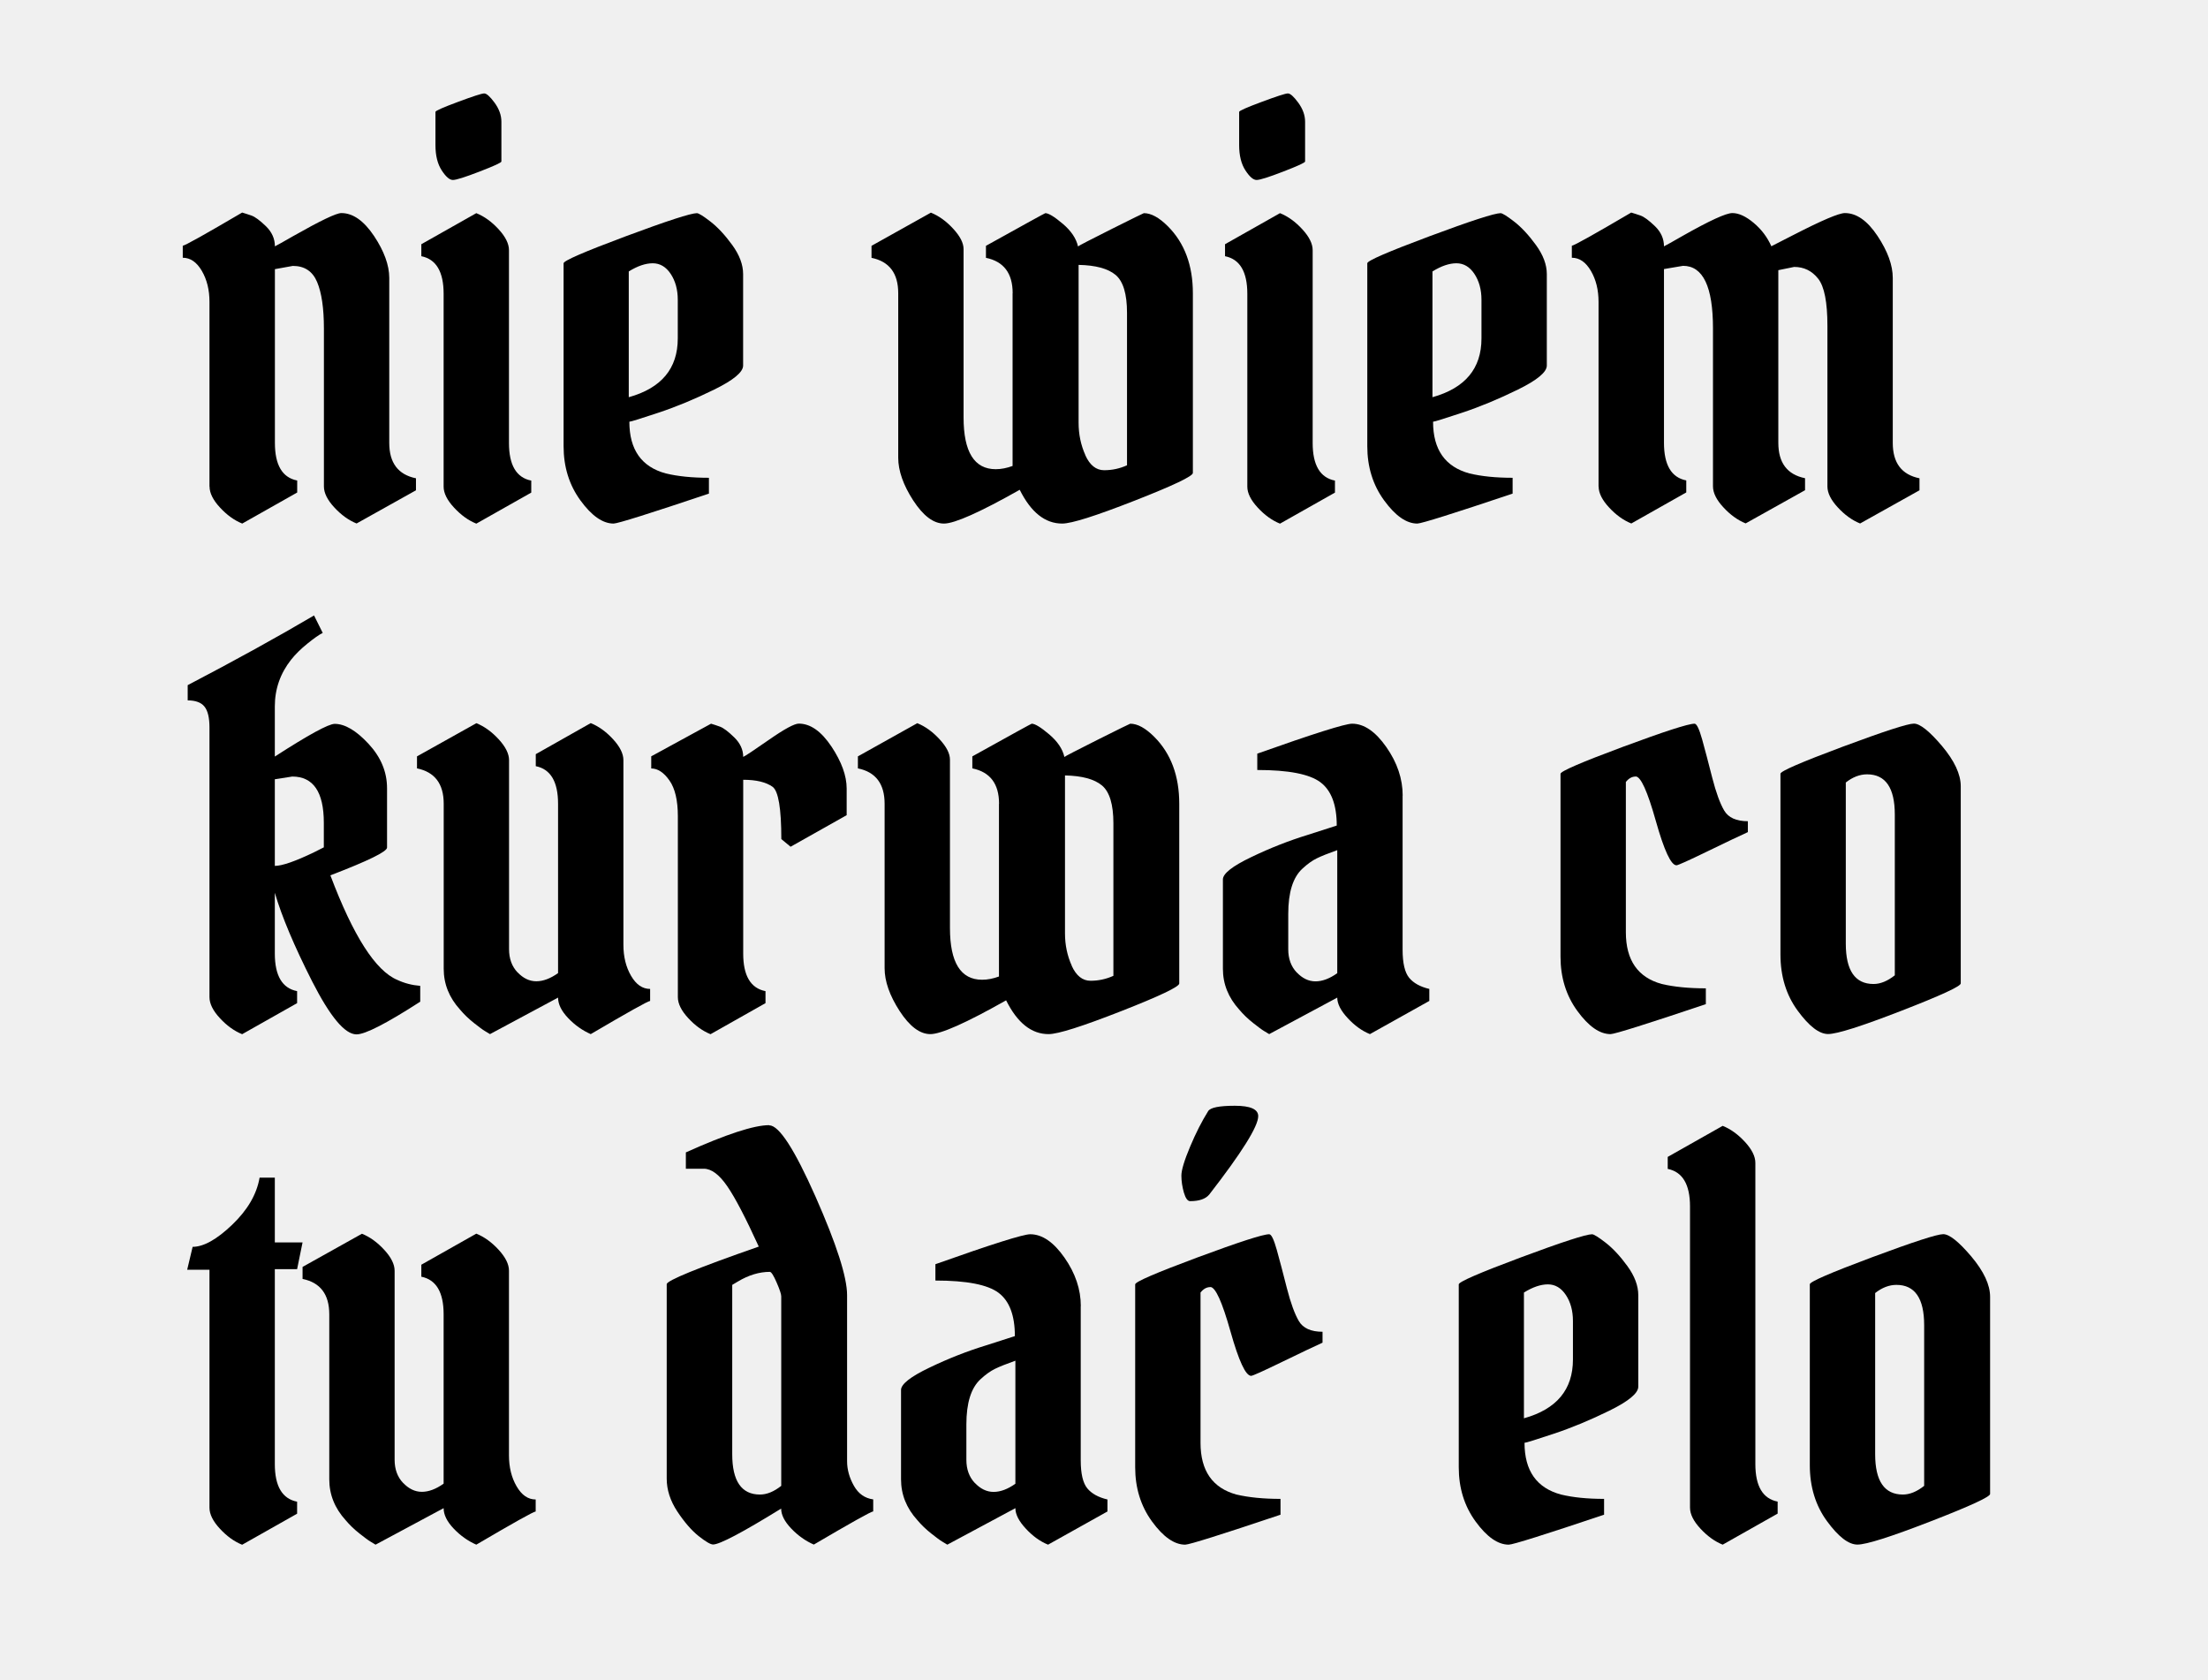
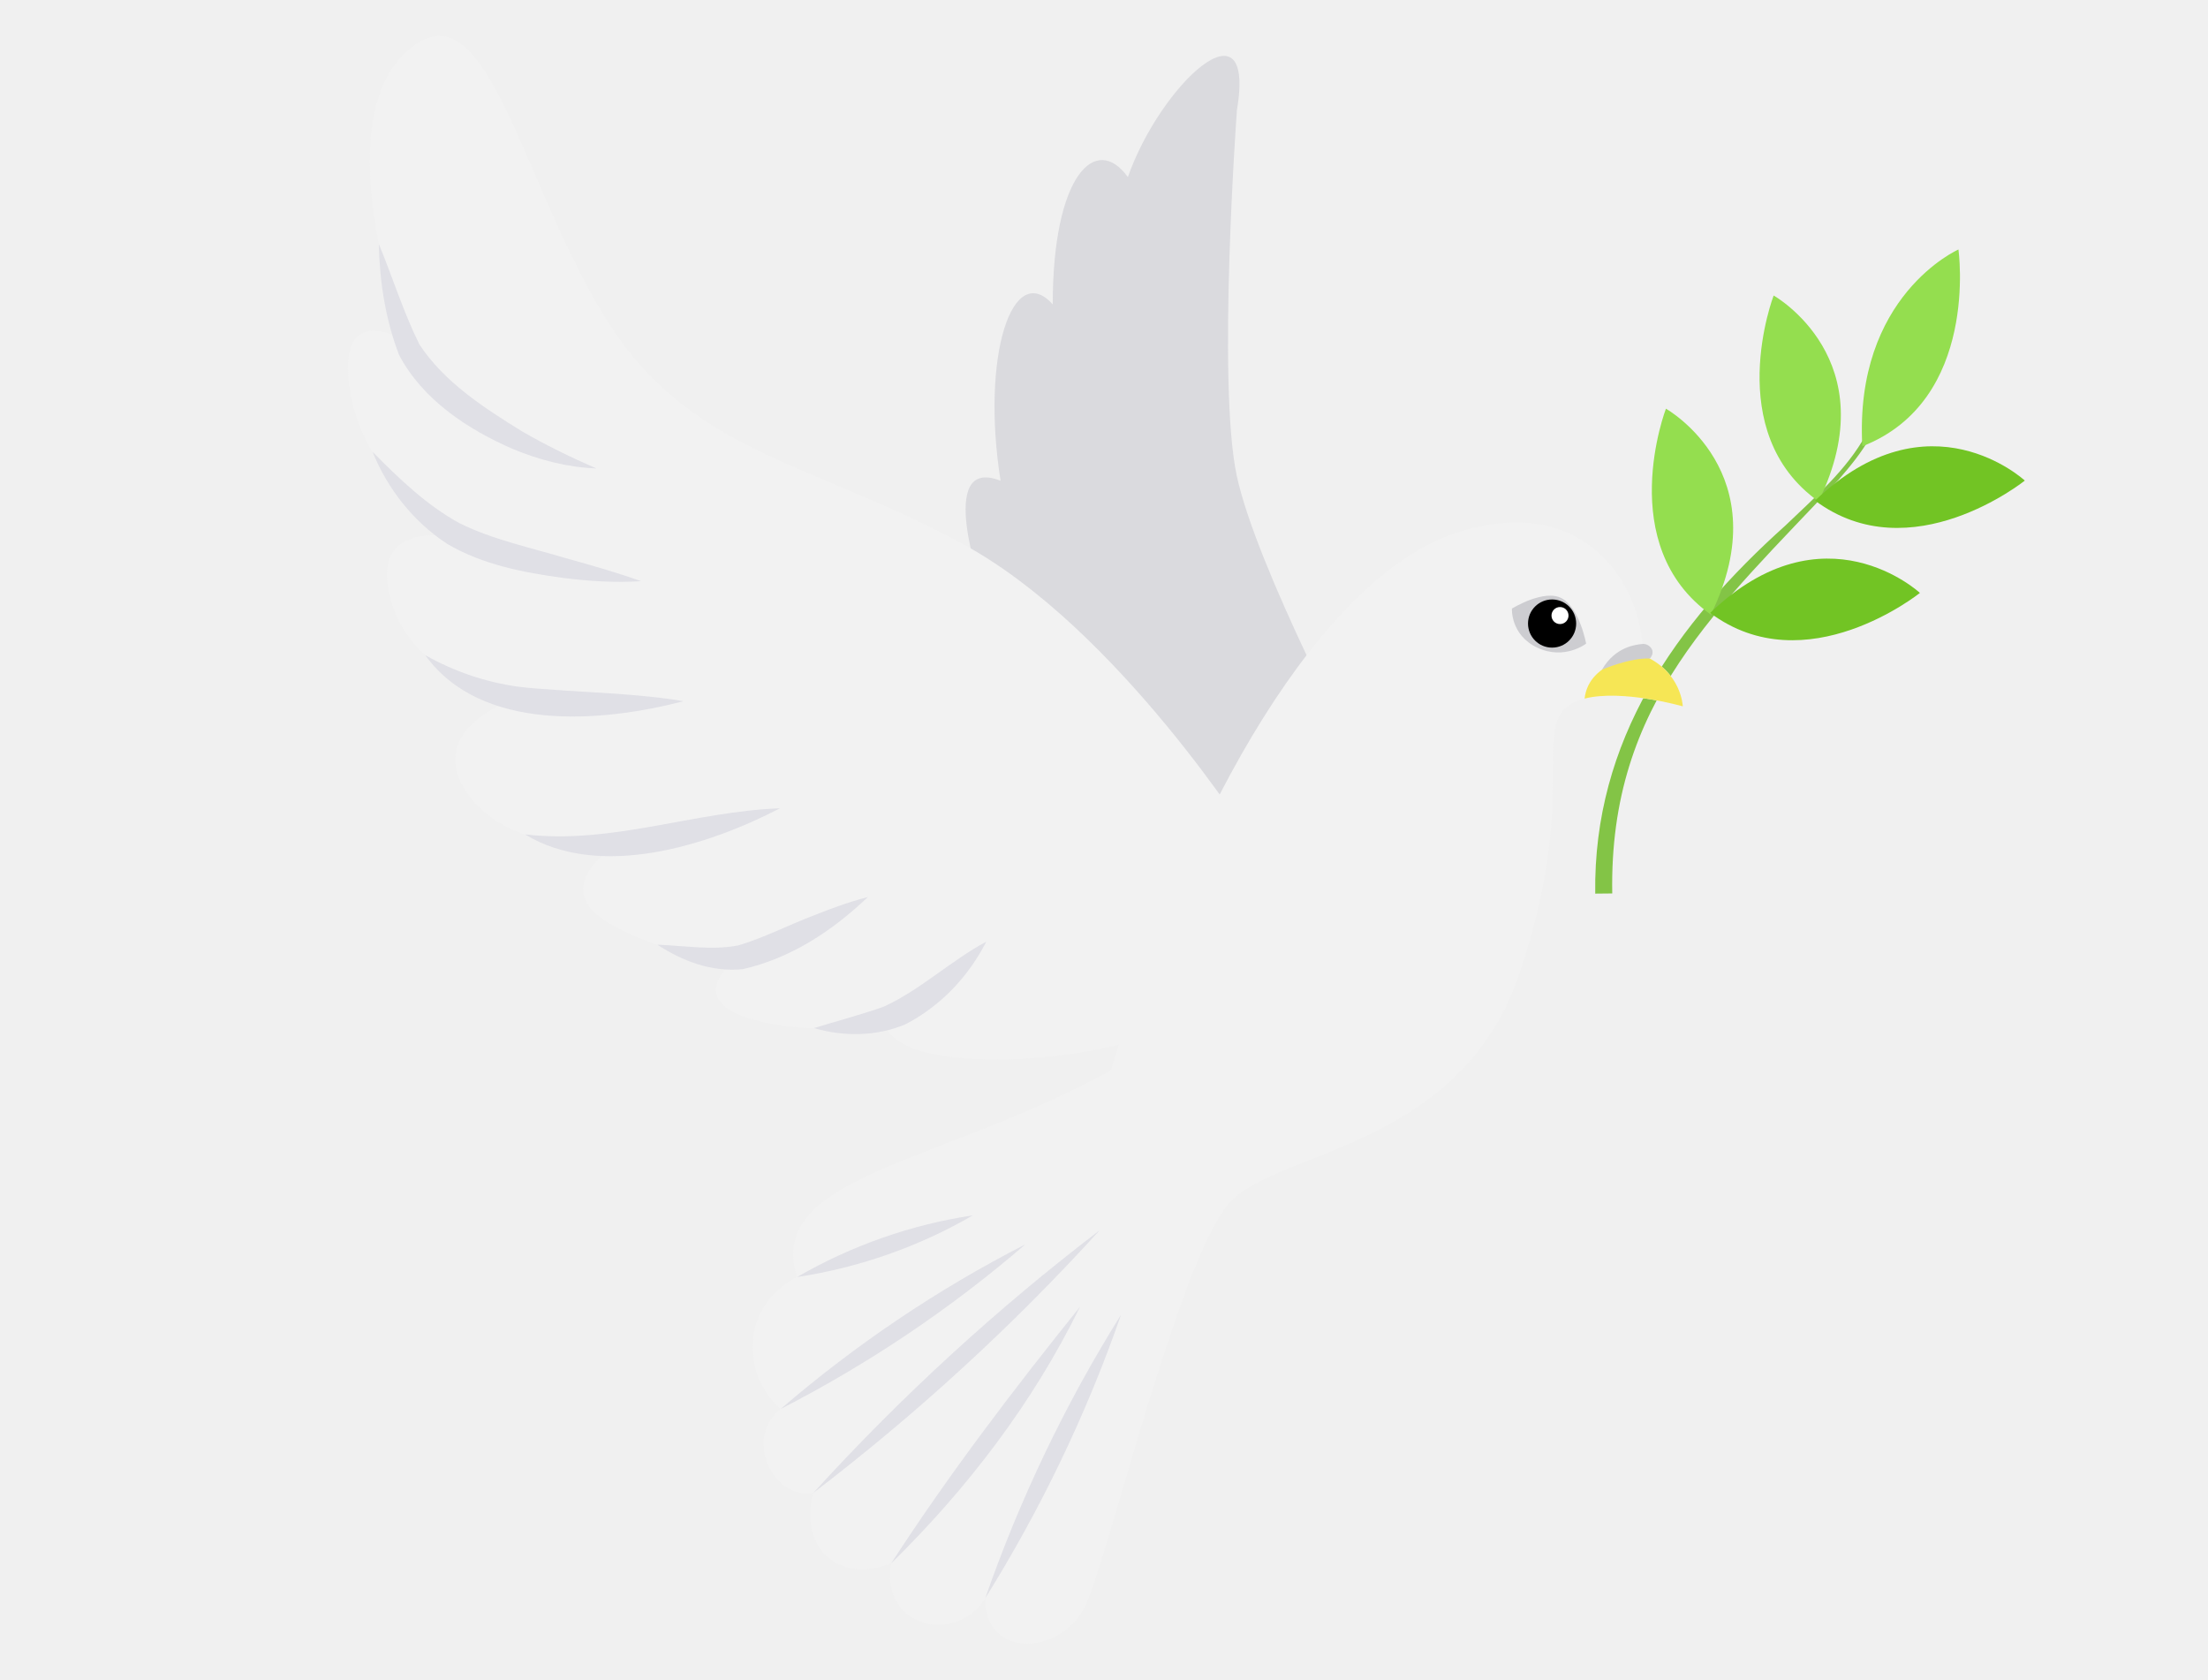
<svg xmlns="http://www.w3.org/2000/svg" id="b" data-name="Warstwa 1" viewBox="0 0 259.51 197.39">
-   <path d="m24.62,57.18v-21.7c0-1.41-.3-2.62-.9-3.65-.6-1.02-1.34-1.54-2.24-1.54v-1.41c.3-.04,2.62-1.34,6.98-3.9.3.09.66.2,1.09.35.43.15.99.57,1.7,1.25.7.68,1.06,1.47,1.06,2.37.26-.13.98-.53,2.18-1.22,3.16-1.79,5.03-2.69,5.63-2.69,1.36,0,2.64.9,3.84,2.69,1.19,1.79,1.79,3.44,1.79,4.93v19.39c0,2.35,1.04,3.73,3.14,4.16v1.41l-6.98,3.9c-.94-.38-1.81-1.01-2.62-1.89-.81-.87-1.22-1.7-1.22-2.46v-18.56c0-2.39-.27-4.21-.8-5.47-.53-1.26-1.48-1.89-2.85-1.89l-2.11.38v20.42c0,2.6.87,4.08,2.62,4.42v1.41l-6.46,3.65c-.94-.38-1.81-1.01-2.62-1.89-.81-.87-1.22-1.7-1.22-2.46Z" />
-   <path d="m59.82,29.4v22.66c0,2.6.87,4.08,2.62,4.42v1.41l-6.46,3.65c-.94-.38-1.81-1.01-2.62-1.89-.81-.87-1.22-1.7-1.22-2.46v-22.66c0-2.6-.88-4.07-2.62-4.42v-1.41l6.46-3.65c.94.38,1.81,1.01,2.62,1.89.81.88,1.22,1.7,1.22,2.46Zm-8.64-12.35v-3.9c0-.13.88-.52,2.66-1.18,1.77-.66,2.79-.99,3.07-.99s.68.36,1.22,1.09c.53.73.8,1.47.8,2.24v4.67c0,.13-.85.52-2.56,1.18-1.71.66-2.75.99-3.14.99s-.82-.37-1.31-1.12c-.49-.75-.74-1.74-.74-2.98Z" />
-   <path d="m81.9,25.05c.21,0,.75.33,1.6.99.85.66,1.71,1.58,2.56,2.75.85,1.17,1.28,2.31,1.28,3.42v10.75c0,.77-1.13,1.71-3.39,2.82-2.26,1.11-4.45,2.02-6.56,2.72s-3.25,1.06-3.42,1.06c0,3.29,1.43,5.31,4.29,6.08,1.41.34,3.09.51,5.06.51v1.86c-7,2.35-10.73,3.52-11.2,3.52-1.28,0-2.58-.91-3.9-2.72-1.32-1.81-1.98-3.94-1.98-6.37v-21.5c0-.3,2.43-1.35,7.3-3.17,4.86-1.81,7.66-2.72,8.38-2.72Zm-3.07,7.14c-.55-.83-1.26-1.25-2.11-1.25s-1.79.32-2.82.96v14.78c3.84-1.07,5.76-3.37,5.76-6.91v-4.54c0-1.19-.28-2.21-.83-3.04Z" />
-   <path d="m119.02,34.46c0-2.35-1.05-3.73-3.14-4.16v-1.41c4.61-2.56,6.93-3.84,6.98-3.84.38,0,1.07.42,2.05,1.25.98.83,1.58,1.72,1.79,2.66.08-.08,1.39-.76,3.9-2.02,2.52-1.26,3.8-1.89,3.84-1.89.85,0,1.79.51,2.82,1.54,1.96,1.96,2.94,4.59,2.94,7.87v21.12c0,.38-2.28,1.47-6.85,3.26s-7.4,2.69-8.51,2.69c-2.01,0-3.67-1.32-4.99-3.97-4.69,2.65-7.66,3.97-8.9,3.97s-2.44-.91-3.62-2.72c-1.17-1.81-1.76-3.49-1.76-5.02v-19.33c0-2.35-1.05-3.73-3.14-4.16v-1.41l6.98-3.9c.94.38,1.81,1.01,2.62,1.89.81.88,1.22,1.67,1.22,2.4v19.78c0,4.05,1.26,6.08,3.78,6.08.64,0,1.3-.13,1.98-.38v-20.29Zm8.54,19.04c.53,1.17,1.27,1.76,2.21,1.76s1.83-.19,2.69-.58v-17.92c0-2.22-.45-3.7-1.34-4.45-.9-.75-2.35-1.14-4.35-1.18v18.56c0,1.37.27,2.63.8,3.81Z" />
-   <path d="m154.28,29.4v22.66c0,2.6.87,4.08,2.62,4.42v1.41l-6.46,3.65c-.94-.38-1.81-1.01-2.62-1.89-.81-.87-1.22-1.7-1.22-2.46v-22.66c0-2.6-.88-4.07-2.62-4.42v-1.41l6.46-3.65c.94.38,1.81,1.01,2.62,1.89.81.88,1.22,1.7,1.22,2.46Zm-8.64-12.35v-3.9c0-.13.88-.52,2.66-1.18,1.77-.66,2.79-.99,3.07-.99s.68.36,1.22,1.09c.53.73.8,1.47.8,2.24v4.67c0,.13-.85.52-2.56,1.18-1.71.66-2.75.99-3.14.99s-.82-.37-1.31-1.12c-.49-.75-.74-1.74-.74-2.98Z" />
-   <path d="m176.36,25.05c.21,0,.75.33,1.6.99.85.66,1.71,1.58,2.56,2.75.85,1.17,1.28,2.31,1.28,3.42v10.75c0,.77-1.13,1.71-3.39,2.82-2.26,1.11-4.45,2.02-6.56,2.72s-3.25,1.06-3.42,1.06c0,3.29,1.43,5.31,4.29,6.08,1.41.34,3.09.51,5.06.51v1.86c-7,2.35-10.73,3.52-11.2,3.52-1.28,0-2.58-.91-3.9-2.72-1.32-1.81-1.98-3.94-1.98-6.37v-21.5c0-.3,2.43-1.35,7.3-3.17,4.86-1.81,7.66-2.72,8.38-2.72Zm-3.07,7.14c-.55-.83-1.26-1.25-2.11-1.25s-1.79.32-2.82.96v14.78c3.84-1.07,5.76-3.37,5.76-6.91v-4.54c0-1.19-.28-2.21-.83-3.04Z" />
-   <path d="m187.88,57.18v-21.7c0-1.41-.3-2.62-.9-3.65-.6-1.02-1.34-1.54-2.24-1.54v-1.41c.3-.04,2.62-1.34,6.98-3.9.3.09.66.2,1.09.35.43.15.99.57,1.7,1.25.7.68,1.06,1.47,1.06,2.37.26-.13.98-.53,2.18-1.22,3.16-1.79,5.11-2.69,5.86-2.69s1.58.38,2.5,1.15c.92.77,1.61,1.69,2.08,2.75.08-.04.96-.49,2.62-1.34,3.33-1.71,5.33-2.56,6.02-2.56,1.37,0,2.65.9,3.84,2.69s1.79,3.44,1.79,4.93v19.39c0,2.35,1.04,3.73,3.14,4.16v1.41l-6.98,3.9c-.94-.38-1.81-1.01-2.62-1.89-.81-.87-1.22-1.7-1.22-2.46v-18.88c0-2.77-.36-4.62-1.09-5.54-.73-.92-1.66-1.38-2.82-1.38l-1.86.38v20.29c0,2.35,1.04,3.73,3.14,4.16v1.41l-6.98,3.9c-.94-.38-1.81-1.01-2.62-1.89-.81-.87-1.22-1.7-1.22-2.46v-18.56c0-4.91-1.17-7.36-3.52-7.36l-2.24.38v20.42c0,2.6.87,4.08,2.62,4.42v1.41l-6.46,3.65c-.94-.38-1.81-1.01-2.62-1.89-.81-.87-1.22-1.7-1.22-2.46Z" />
-   <path d="m32.3,112.06c0,2.6.87,4.08,2.62,4.42v1.41l-6.46,3.65c-.94-.38-1.81-1.01-2.62-1.89-.81-.87-1.22-1.7-1.22-2.46v-31.68c0-1.15-.19-1.97-.58-2.46-.38-.49-1.05-.74-1.98-.74v-1.79c5.55-2.9,10.5-5.63,14.85-8.19l1.02,2.05c-.43.21-1.02.63-1.79,1.25-.77.62-1.41,1.25-1.92,1.89-1.28,1.62-1.92,3.46-1.92,5.5v5.89c3.97-2.56,6.31-3.84,7.04-3.84,1.19,0,2.52.78,3.97,2.34,1.45,1.56,2.18,3.3,2.18,5.22v6.98c0,.47-2.22,1.56-6.66,3.26,2.69,7.13,5.31,11.22,7.87,12.29.81.38,1.71.62,2.69.7v1.86c-3.97,2.56-6.46,3.84-7.49,3.84-1.37,0-3.1-2.08-5.22-6.24-2.11-4.16-3.57-7.63-4.38-10.4v7.17Zm0-10.3c.85,0,2.39-.53,4.61-1.6l1.15-.58v-2.88c0-3.63-1.24-5.44-3.71-5.44l-2.05.32v10.18Z" />
-   <path d="m60.82,114.26c.66.7,1.4,1.06,2.21,1.06s1.66-.32,2.56-.96v-19.9c0-2.6-.88-4.07-2.62-4.42v-1.41l6.46-3.65c.94.38,1.81,1.01,2.62,1.89.81.88,1.22,1.7,1.22,2.46v21.7c0,1.41.3,2.62.9,3.65s1.34,1.54,2.24,1.54v1.41c-.3.04-2.62,1.34-6.98,3.9-.98-.43-1.87-1.06-2.66-1.89-.79-.83-1.18-1.63-1.18-2.4l-8,4.29c-.13-.08-.32-.2-.58-.35-.26-.15-.69-.47-1.31-.96-.62-.49-1.16-1.01-1.63-1.57-1.28-1.41-1.92-3.01-1.92-4.8v-19.39c0-2.35-1.05-3.73-3.14-4.16v-1.41l6.98-3.9c.94.38,1.81,1.01,2.62,1.89.81.88,1.22,1.7,1.22,2.46v22.21c0,1.11.33,2.02.99,2.72Z" />
-   <path d="m76.53,88.89l7.04-3.84c.3.09.65.2,1.06.35.41.15.96.57,1.66,1.25.7.68,1.06,1.45,1.06,2.3.21-.08,1.23-.76,3.04-2.02,1.81-1.26,2.98-1.89,3.49-1.89,1.37,0,2.64.9,3.84,2.69,1.19,1.79,1.79,3.44,1.79,4.93v3.14l-6.59,3.71-1.09-.9c0-3.58-.34-5.63-1.02-6.14-.77-.55-1.92-.83-3.46-.83v20.42c0,2.6.87,4.08,2.62,4.42v1.41l-6.46,3.65c-.94-.38-1.81-1.01-2.62-1.89-.81-.87-1.22-1.7-1.22-2.46v-21.25c0-1.88-.33-3.28-.99-4.22-.66-.94-1.38-1.41-2.14-1.41v-1.41Z" />
-   <path d="m117.42,94.46c0-2.35-1.05-3.73-3.14-4.16v-1.41c4.61-2.56,6.93-3.84,6.98-3.84.38,0,1.07.42,2.05,1.25.98.83,1.58,1.72,1.79,2.66.08-.08,1.39-.76,3.9-2.02,2.52-1.26,3.8-1.89,3.84-1.89.85,0,1.79.51,2.82,1.54,1.96,1.96,2.94,4.59,2.94,7.87v21.12c0,.38-2.28,1.47-6.85,3.26s-7.4,2.69-8.51,2.69c-2.01,0-3.67-1.32-4.99-3.97-4.69,2.65-7.66,3.97-8.9,3.97s-2.44-.91-3.62-2.72c-1.17-1.81-1.76-3.49-1.76-5.02v-19.33c0-2.35-1.05-3.73-3.14-4.16v-1.41l6.98-3.9c.94.38,1.81,1.01,2.62,1.89.81.88,1.22,1.67,1.22,2.4v19.78c0,4.05,1.26,6.08,3.78,6.08.64,0,1.3-.13,1.98-.38v-20.29Zm8.54,19.04c.53,1.17,1.27,1.76,2.21,1.76s1.83-.19,2.69-.58v-17.92c0-2.22-.45-3.7-1.34-4.45-.9-.75-2.35-1.14-4.35-1.18v18.56c0,1.37.27,2.63.8,3.81Z" />
-   <path d="m164.85,93.5v18.11c0,1.58.26,2.68.77,3.3.51.62,1.3,1.06,2.37,1.31v1.41l-6.98,3.9c-.94-.38-1.81-1.01-2.62-1.89-.81-.87-1.22-1.67-1.22-2.4l-8,4.29c-.13-.08-.32-.2-.58-.35-.26-.15-.69-.47-1.31-.96-.62-.49-1.16-1.01-1.63-1.57-1.28-1.41-1.92-3.01-1.92-4.8v-10.5c0-.68,1.11-1.56,3.33-2.62,2.22-1.07,4.44-1.94,6.66-2.62l3.39-1.09c0-2.43-.64-4.13-1.92-5.09s-3.75-1.44-7.42-1.44v-1.92c6.61-2.35,10.33-3.52,11.14-3.52,1.41,0,2.75.92,4.03,2.75,1.28,1.83,1.92,3.73,1.92,5.7Zm-12.45,20.77c.66.7,1.4,1.06,2.21,1.06s1.66-.32,2.56-.96v-14.46c-1.07.38-1.87.7-2.4.96-.53.26-1.1.66-1.7,1.22-1.11,1.02-1.66,2.79-1.66,5.31v4.16c0,1.11.33,2.02.99,2.72Z" />
-   <path d="m192.24,91.26c-.43,0-.81.21-1.15.64v17.66c0,3.29,1.41,5.31,4.22,6.08,1.45.34,3.18.51,5.18.51v1.86c-7,2.35-10.73,3.52-11.2,3.52-1.28,0-2.58-.91-3.9-2.72-1.32-1.81-1.98-3.94-1.98-6.37v-21.5c0-.3,2.44-1.35,7.33-3.17,4.88-1.81,7.69-2.72,8.42-2.72.26,0,.55.62.9,1.86.34,1.24.74,2.73,1.18,4.48.45,1.75.92,3.04,1.41,3.87s1.42,1.25,2.78,1.25v1.28c-.94.43-2.53,1.18-4.77,2.27-2.24,1.09-3.45,1.63-3.62,1.63-.64,0-1.45-1.74-2.43-5.22-.98-3.48-1.77-5.22-2.37-5.22Z" />
-   <path d="m209.26,112.18v-21.25c0-.3,2.43-1.35,7.3-3.17,4.86-1.81,7.66-2.72,8.38-2.72s1.82.88,3.3,2.62c1.47,1.75,2.21,3.33,2.21,4.74v23.17c0,.34-2.34,1.42-7.01,3.23-4.67,1.81-7.53,2.72-8.58,2.72s-2.24-.92-3.58-2.75c-1.34-1.83-2.02-4.03-2.02-6.59Zm10.94,3.46c.81,0,1.64-.34,2.5-1.02v-18.88c0-3.16-1.09-4.74-3.26-4.74-.85,0-1.69.32-2.5.96v18.94c0,3.16,1.09,4.74,3.26,4.74Z" />
-   <path d="m32.3,138.39v7.62h3.26l-.64,3.14h-2.62v22.91c0,2.6.87,4.08,2.62,4.42v1.41l-6.46,3.65c-.94-.38-1.81-1.01-2.62-1.89-.81-.87-1.22-1.7-1.22-2.46v-27.97h-2.62l.64-2.69c1.28,0,2.83-.86,4.64-2.59,1.81-1.73,2.89-3.57,3.23-5.54h1.79Z" />
-   <path d="m47.37,174.26c.66.7,1.4,1.06,2.21,1.06s1.66-.32,2.56-.96v-19.9c0-2.6-.88-4.07-2.62-4.42v-1.41l6.46-3.65c.94.38,1.81,1.01,2.62,1.89.81.88,1.22,1.7,1.22,2.46v21.7c0,1.41.3,2.62.9,3.65s1.34,1.54,2.24,1.54v1.41c-.3.04-2.62,1.34-6.98,3.9-.98-.43-1.87-1.06-2.66-1.89-.79-.83-1.18-1.63-1.18-2.4l-8,4.29c-.13-.08-.32-.2-.58-.35-.26-.15-.69-.47-1.31-.96-.62-.49-1.16-1.01-1.63-1.57-1.28-1.41-1.92-3.01-1.92-4.8v-19.39c0-2.35-1.05-3.73-3.14-4.16v-1.41l6.98-3.9c.94.38,1.81,1.01,2.62,1.89.81.88,1.22,1.7,1.22,2.46v22.21c0,1.11.33,2.02.99,2.72Z" />
-   <path d="m90.41,132.25c1.15,0,2.96,2.79,5.44,8.38,2.47,5.59,3.71,9.45,3.71,11.58v19.52c0,.98.27,1.94.8,2.88.53.94,1.29,1.47,2.27,1.6v1.41c-.3.04-2.62,1.34-6.98,3.9-.98-.43-1.87-1.06-2.66-1.89-.79-.83-1.18-1.61-1.18-2.34-4.57,2.82-7.23,4.22-8,4.22-.3,0-.86-.33-1.7-.99-.83-.66-1.66-1.62-2.5-2.88-.83-1.26-1.25-2.55-1.25-3.87v-22.85c0-.43,3.6-1.9,10.82-4.42-1.54-3.37-2.77-5.74-3.71-7.1-.94-1.37-1.86-2.05-2.75-2.05h-2.11v-1.92c4.74-2.13,8-3.2,9.79-3.2Zm-1.09,43.39c.81,0,1.64-.34,2.5-1.02v-22.27c0-.26-.18-.8-.54-1.63s-.63-1.25-.8-1.25c-1.24,0-2.5.38-3.78,1.15l-.64.38v19.9c0,3.16,1.09,4.74,3.26,4.74Z" />
-   <path d="m127.02,153.5v18.11c0,1.58.26,2.68.77,3.3.51.62,1.3,1.06,2.37,1.31v1.41l-6.98,3.9c-.94-.38-1.81-1.01-2.62-1.89-.81-.87-1.22-1.67-1.22-2.4l-8,4.29c-.13-.08-.32-.2-.58-.35-.26-.15-.69-.47-1.31-.96-.62-.49-1.16-1.01-1.63-1.57-1.28-1.41-1.92-3.01-1.92-4.8v-10.5c0-.68,1.11-1.56,3.33-2.62,2.22-1.07,4.44-1.94,6.66-2.62l3.39-1.09c0-2.43-.64-4.13-1.92-5.09s-3.75-1.44-7.42-1.44v-1.92c6.61-2.35,10.33-3.52,11.14-3.52,1.41,0,2.75.92,4.03,2.75,1.28,1.83,1.92,3.73,1.92,5.7Zm-12.45,20.77c.66.7,1.4,1.06,2.21,1.06s1.66-.32,2.56-.96v-14.46c-1.07.38-1.87.7-2.4.96-.53.26-1.1.66-1.7,1.22-1.11,1.02-1.66,2.79-1.66,5.31v4.16c0,1.11.33,2.02.99,2.72Z" />
-   <path d="m142.25,151.26c-.43,0-.81.21-1.15.64v17.66c0,3.29,1.41,5.31,4.22,6.08,1.45.34,3.18.51,5.18.51v1.86c-7,2.35-10.73,3.52-11.2,3.52-1.28,0-2.58-.91-3.9-2.72-1.32-1.81-1.98-3.94-1.98-6.37v-21.5c0-.3,2.44-1.35,7.33-3.17,4.88-1.81,7.69-2.72,8.42-2.72.26,0,.55.62.9,1.86.34,1.24.74,2.73,1.18,4.48.45,1.75.92,3.04,1.41,3.87s1.42,1.25,2.78,1.25v1.28c-.94.43-2.53,1.18-4.77,2.27-2.24,1.09-3.45,1.63-3.62,1.63-.64,0-1.45-1.74-2.43-5.22-.98-3.48-1.77-5.22-2.37-5.22Zm-.26-20.67c.26-.43,1.3-.64,3.14-.64s2.75.41,2.75,1.22c0,1.2-1.92,4.27-5.76,9.22-.43.51-1.17.77-2.24.77-.3,0-.54-.34-.74-1.02-.19-.68-.29-1.34-.29-1.98s.34-1.77,1.02-3.39c.68-1.62,1.39-3.01,2.11-4.16Z" />
-   <path d="m187.11,145.05c.21,0,.75.33,1.6.99.85.66,1.71,1.58,2.56,2.75.85,1.17,1.28,2.31,1.28,3.42v10.75c0,.77-1.13,1.71-3.39,2.82-2.26,1.11-4.45,2.02-6.56,2.72s-3.25,1.06-3.42,1.06c0,3.29,1.43,5.31,4.29,6.08,1.41.34,3.09.51,5.06.51v1.86c-7,2.35-10.73,3.52-11.2,3.52-1.28,0-2.58-.91-3.9-2.72-1.32-1.81-1.98-3.94-1.98-6.37v-21.5c0-.3,2.43-1.35,7.3-3.17,4.86-1.81,7.66-2.72,8.38-2.72Zm-3.07,7.14c-.55-.83-1.26-1.25-2.11-1.25s-1.79.32-2.82.96v14.78c3.84-1.07,5.76-3.37,5.76-6.91v-4.54c0-1.19-.28-2.21-.83-3.04Z" />
-   <path d="m206.31,136.66v35.39c0,2.6.87,4.08,2.62,4.42v1.41l-6.46,3.65c-.94-.38-1.81-1.01-2.62-1.89-.81-.87-1.22-1.7-1.22-2.46v-35.39c0-2.6-.88-4.07-2.62-4.42v-1.41l6.46-3.65c.94.38,1.81,1.01,2.62,1.89.81.88,1.22,1.7,1.22,2.46Z" />
-   <path d="m212.71,172.18v-21.25c0-.3,2.43-1.35,7.3-3.17,4.86-1.81,7.66-2.72,8.38-2.72s1.82.88,3.3,2.62c1.47,1.75,2.21,3.33,2.21,4.74v23.17c0,.34-2.34,1.42-7.01,3.23-4.67,1.81-7.53,2.72-8.58,2.72s-2.24-.92-3.58-2.75c-1.34-1.83-2.02-4.03-2.02-6.59Zm10.94,3.46c.81,0,1.64-.34,2.5-1.02v-18.88c0-3.16-1.09-4.74-3.26-4.74-.85,0-1.69.32-2.5.96v18.94c0,3.16,1.09,4.74,3.26,4.74Z" />
+   <g>
+     <path d="m221.39,49.66c-1.16.35-1.16,1.07-1.56,1.67-1.01,1.83-2.36,3.45-3.72,5.03-14.11,15.09-27.02,26.07-26.62,48.64,0,0-2,.02-2,.02-.25-18.03,9.45-31.68,22.33-43.24,3.44-3.31,7.19-6.5,9.51-10.73.37-.69.76-1.26.17-2.08,0,0,1.88.68,1.88.68h0Z" fill="#83c446" />
+     <path d="m230.18,29.32s-12.27,5.41-11.3,23.13c13.81-5.37,11.3-23.13,11.3-23.13Z" fill="#94de4f" />
+     <path d="m208.46,34.73s13.42,7.54,5.28,24.2c-11.44-8.15-5.28-24.2-5.28-24.2Z" fill="#94de4f" />
+     <path d="m195.8,48.03s13.42,7.54,5.28,24.2c-11.44-8.15-5.28-24.2-5.28-24.2Z" fill="#94de4f" />
+     <path d="m237.98,56.48s-11.27-10.48-24.65,2.35c11.25,8.41,24.65-2.35,24.65-2.35Z" fill="#72c424" />
+     <path d="m225.65,69.68s-11.27-10.48-24.65,2.35c11.25,8.41,24.65-2.35,24.65-2.35Z" fill="#72c424" />
+   </g>
+   <path d="m145.37,13.05s-2.34,32.09,0,42.91c2.34,10.82,14.6,33.9,14.6,33.9l-25.24,13.7-19.29-34.26s-5.59-15.87,2.16-12.8c-2.34-14.78,1.44-25.96,6.13-20.73,0-15.15,5.05-20.19,8.83-14.96,3.79-10.82,15.15-21.46,12.8-7.75Z" fill="#dadade" />
+   <path d="m197.77,83s-.12-4.09-4.69-6.01c.12-7.93-6.73-19.47-22.12-14.3s-31.13,31.61-40.39,63.1c-20.07,11.06-40.63,12.38-36.9,24.28-6.85,3.61-6.37,11.66-1.92,15.51-4.33,3.37-.96,10.7,3.85,9.86-1.68,6.01,2.52,10.82,9.14,8.29-1.32,7.69,7.81,9.5,11.06,4.09-.12,7.21,9.14,6.85,11.9.6s11.18-41.47,17.07-47.36,26.92-6.37,33.78-26.56c6.85-20.19,1.92-28.37,5.53-31.37s13.7-.12,13.7-.12Z" fill="#f2f2f2" />
+   <path d="m147.35,99.23s-15.87-25.42-34.26-35.34-32.45-10.64-42.37-27.23S57.02-2.64,47.64,6.2c-9.38,8.83,0,33.9,0,33.9,0,0-8.29-5.23-6.49,5.95,1.8,11.18,13.34,17.31,13.34,17.31,0,0-11.18-3.07-8.65,6.85s14.78,11.9,14.78,11.9c0,0-10.82,3.43-5.77,11,5.05,7.57,17.67,6.13,17.67,6.13,0,0-8.47,5.05-.72,9.38s14.78,3.97,14.78,3.97c0,0-6.53,4.87,1.88,7.21,8.4,2.34,15.43,0,15.43,0,0,0-.54,5.05,14.6,4.69s25.42-6.31,25.42-6.31l3.43-18.93Z" fill="#f2f2f2" />
+   <path d="m186.24,82.1h0c4.42-1.13,11.54.91,11.54.91,0,0-.12-4.09-4.69-6.01,0,0-6.35.51-6.85,5.1Z" fill="#f6e655" />
+   <path d="m177.7,71.52s3.81-2.36,5.89-1.19,2.83,5.31,2.83,5.31c0,0-2.53,1.97-5.72.48s-3-4.59-3-4.59Z" fill="#cdcdd1" />
+   <circle cx="182.42" cy="73.28" r="2.83" />
+   <circle cx="183.35" cy="72.34" r="1" fill="#fff" />
+   <path d="m188.28,78.7s3.22-1.4,5.63-1.31c.83-.92-.13-1.79-.87-1.71s-3.18.29-4.76,3.02Z" fill="#cdcdd1" />
+   <g>
+     <path d="m44.51,28.64c1.66,4.01,2.9,8.05,4.79,11.85,2.92,4.42,7.51,7.39,12,10.17,2.79,1.62,5.71,3.05,8.79,4.39-3.37-.12-6.7-.99-9.83-2.29-5.27-2.29-10.55-5.76-13.34-11.01-1.62-4.17-2.3-8.67-2.4-13.11h0Z" fill="#e0e0e6" />
+     <path d="m43.79,53.11c3.21,3.23,6.36,6.27,10.26,8.4,3.92,1.93,8.29,2.84,12.54,4.11,2.91.81,5.83,1.64,8.76,2.68-3.1.2-6.17,0-9.22-.39-4.62-.63-9.36-1.54-13.5-3.95-4-2.58-7.09-6.51-8.84-10.86h0Z" fill="#e0e0e6" />
+     <path d="m50,77.01c3.49,1.94,7,3.13,10.82,3.68,2.52.34,8.95.65,11.58.84,2.62.2,5.26.41,7.93.88-9.65,2.5-23.77,3.69-30.34-5.4h0Z" fill="#e0e0e6" />
+     <path d="m61.71,98.06c10.23,1.19,19.8-2.69,29.97-3.07-8.46,4.39-21.19,8.43-29.97,3.07h0Z" fill="#e0e0e6" />
+     <path d="m77.28,111.02c3.26.13,6.46.68,9.51.08,2.94-.87,5.9-2.39,8.85-3.52,2.06-.81,4.13-1.59,6.36-2.16-4.16,3.97-9.03,7.19-14.72,8.48-3.64.36-7.07-.95-10.01-2.87h0Z" fill="#e0e0e6" />
+     <path d="m95.67,120.82c1.87-.58,6.54-1.87,8.28-2.55,4.26-1.98,7.76-5.33,11.97-7.61-2.1,4.12-5.37,7.58-9.51,9.72-3.35,1.42-7.26,1.47-10.74.44h0Z" fill="#e0e0e6" />
+   </g>
+   <g>
+     <path d="m115.8,187.82c4.06-11.66,9.42-22.86,15.96-33.32-4.05,11.66-9.43,22.85-15.96,33.32h0Z" fill="#e0e0e6" />
+     <path d="m104.74,183.73c6.8-10.5,14.36-20.4,22.19-30.15-5.5,11.26-13.26,21.39-22.19,30.15h0Z" fill="#e0e0e6" />
+     <path d="m95.6,175.44c10.26-11.27,21.53-21.62,33.65-30.86-10.26,11.28-21.54,21.61-33.65,30.86h0Z" fill="#e0e0e6" />
+     <path d="m91.76,165.58c8.78-7.55,18.44-14.07,28.75-19.34-8.77,7.56-18.45,14.06-28.75,19.34h0Z" fill="#e0e0e6" />
+     <path d="m93.68,150.08c6.36-3.68,13.39-6.16,20.66-7.25-6.35,3.69-13.4,6.15-20.66,7.25h0Z" fill="#e0e0e6" />
+   </g>
</svg>
